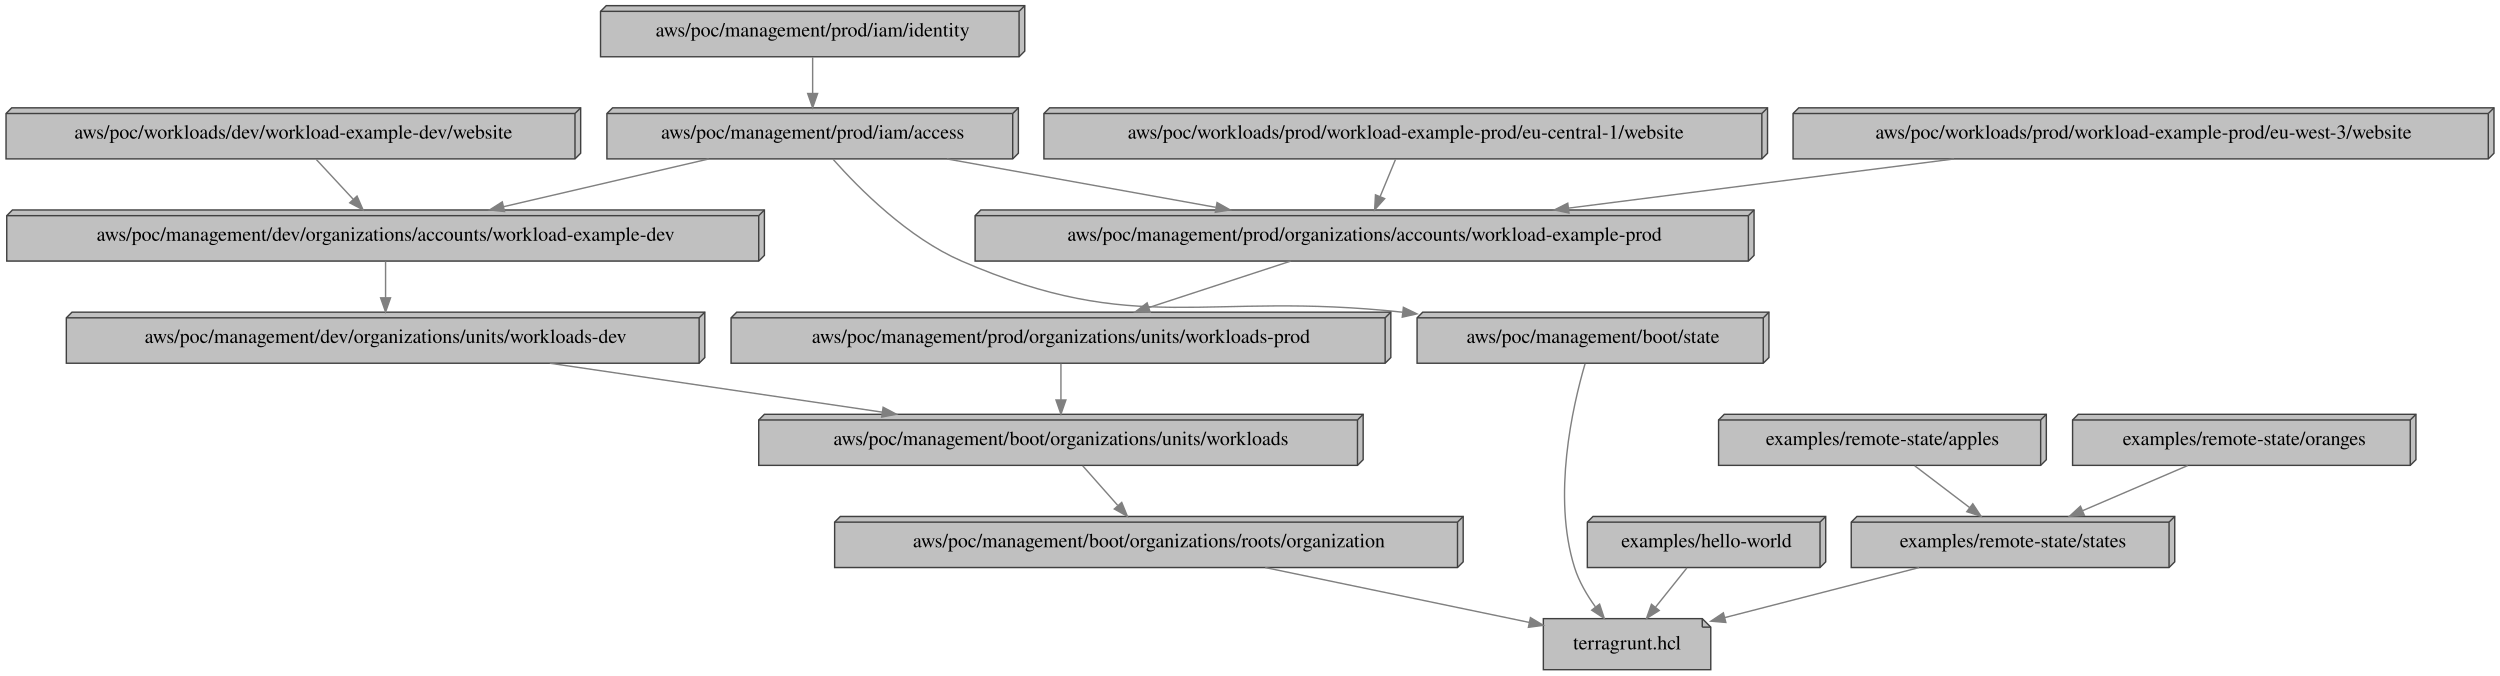
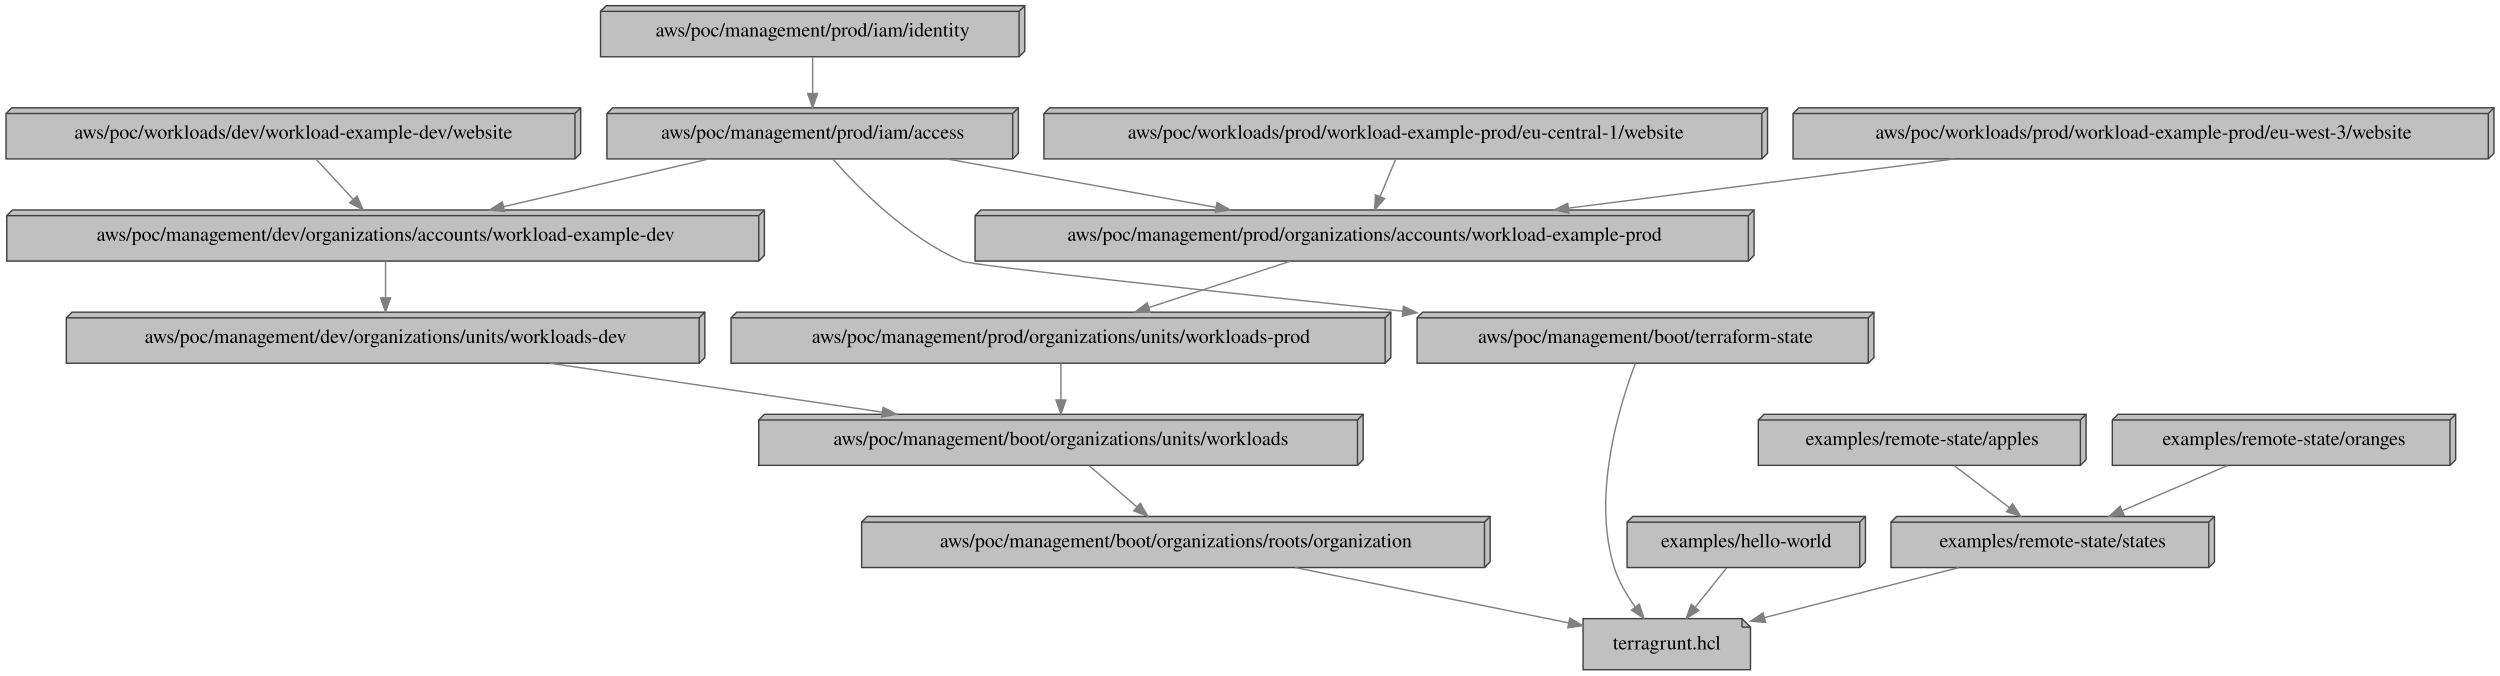
<svg xmlns="http://www.w3.org/2000/svg" width="1762pt" height="476pt" viewBox="0.00 0.00 1761.50 476.00">
  <g id="graph0" class="graph" transform="scale(1 1) rotate(0) translate(4 472)">
    <polygon fill="transparent" stroke="transparent" points="-4,4 -4,-472 1757.5,-472 1757.5,4 -4,4" />
    <g id="node1" class="node">
-       <polygon fill="#c0c0c0" stroke="#404040" points="1195.5,-36 1083.5,-36 1083.5,0 1201.5,0 1201.5,-30 1195.5,-36" />
-       <polyline fill="none" stroke="#404040" points="1195.5,-36 1195.5,-30 " />
-       <polyline fill="none" stroke="#404040" points="1201.5,-30 1195.5,-30 " />
-       <text text-anchor="middle" x="1142.5" y="-14.3" font-family="Times,serif" font-size="14.00">terragrunt.hcl</text>
+       <polygon fill="#c0c0c0" stroke="#404040" points="1223.5,-36 1111.5,-36 1111.5,0 1229.5,0 1229.5,-30 1223.5,-36" />
+       <polyline fill="none" stroke="#404040" points="1223.5,-36 1223.5,-30 " />
+       <polyline fill="none" stroke="#404040" points="1229.5,-30 1223.5,-30 " />
+       <text text-anchor="middle" x="1170.5" y="-14.3" font-family="Times,serif" font-size="14.00">terragrunt.hcl</text>
    </g>
    <g id="node2" class="node">
-       <polygon fill="#c0c0c0" stroke="#404040" points="1027,-108 588,-108 584,-104 584,-72 1023,-72 1027,-76 1027,-108" />
-       <polyline fill="none" stroke="#404040" points="1023,-104 584,-104 " />
-       <polyline fill="none" stroke="#404040" points="1023,-104 1023,-72 " />
-       <polyline fill="none" stroke="#404040" points="1023,-104 1027,-108 " />
-       <text text-anchor="middle" x="805.5" y="-86.3" font-family="Times,serif" font-size="14.00">aws/poc/management/boot/organizations/roots/organization</text>
+       <polygon fill="#c0c0c0" stroke="#404040" points="1046,-108 607,-108 603,-104 603,-72 1042,-72 1046,-76 1046,-108" />
+       <polyline fill="none" stroke="#404040" points="1042,-104 603,-104 " />
+       <polyline fill="none" stroke="#404040" points="1042,-104 1042,-72 " />
+       <polyline fill="none" stroke="#404040" points="1042,-104 1046,-108 " />
+       <text text-anchor="middle" x="824.5" y="-86.3" font-family="Times,serif" font-size="14.00">aws/poc/management/boot/organizations/roots/organization</text>
    </g>
    <g id="edge1" class="edge">
-       <path fill="none" stroke="#808080" d="M887.51,-71.97C944.55,-60.12 1019.74,-44.5 1073.66,-33.3" />
-       <polygon fill="#808080" stroke="#808080" points="1074.4,-36.72 1083.47,-31.26 1072.97,-29.87 1074.4,-36.72" />
+       <path fill="none" stroke="#808080" d="M908.7,-71.97C967.73,-60.02 1045.7,-44.25 1101.15,-33.03" />
+       <polygon fill="#808080" stroke="#808080" points="1102.13,-36.4 1111.24,-30.99 1100.74,-29.54 1102.13,-36.4" />
    </g>
    <g id="node3" class="node">
      <polygon fill="#c0c0c0" stroke="#404040" points="956.5,-180 534.5,-180 530.5,-176 530.5,-144 952.5,-144 956.5,-148 956.5,-180" />
      <polyline fill="none" stroke="#404040" points="952.5,-176 530.5,-176 " />
      <polyline fill="none" stroke="#404040" points="952.5,-176 952.5,-144 " />
      <polyline fill="none" stroke="#404040" points="952.5,-176 956.5,-180 " />
      <text text-anchor="middle" x="743.5" y="-158.3" font-family="Times,serif" font-size="14.00">aws/poc/management/boot/organizations/units/workloads</text>
    </g>
    <g id="edge2" class="edge">
-       <path fill="none" stroke="#808080" d="M758.83,-143.7C766.26,-135.3 775.32,-125.07 783.48,-115.86" />
-       <polygon fill="#808080" stroke="#808080" points="786.34,-117.91 790.35,-108.1 781.1,-113.27 786.34,-117.91" />
+       <path fill="none" stroke="#808080" d="M763.52,-143.7C773.63,-134.97 786.04,-124.24 797.02,-114.75" />
+       <polygon fill="#808080" stroke="#808080" points="799.43,-117.29 804.71,-108.1 794.85,-111.99 799.43,-117.29" />
    </g>
    <g id="node4" class="node">
-       <polygon fill="#c0c0c0" stroke="#404040" points="1242.5,-252 998.5,-252 994.5,-248 994.5,-216 1238.5,-216 1242.5,-220 1242.5,-252" />
-       <polyline fill="none" stroke="#404040" points="1238.5,-248 994.5,-248 " />
-       <polyline fill="none" stroke="#404040" points="1238.5,-248 1238.5,-216 " />
-       <polyline fill="none" stroke="#404040" points="1238.5,-248 1242.5,-252 " />
-       <text text-anchor="middle" x="1118.5" y="-230.3" font-family="Times,serif" font-size="14.00">aws/poc/management/boot/state</text>
+       <polygon fill="#c0c0c0" stroke="#404040" points="1316.5,-252 998.5,-252 994.5,-248 994.5,-216 1312.5,-216 1316.5,-220 1316.5,-252" />
+       <polyline fill="none" stroke="#404040" points="1312.5,-248 994.5,-248 " />
+       <polyline fill="none" stroke="#404040" points="1312.5,-248 1312.5,-216 " />
+       <polyline fill="none" stroke="#404040" points="1312.5,-248 1316.5,-252 " />
+       <text text-anchor="middle" x="1155.5" y="-230.3" font-family="Times,serif" font-size="14.00">aws/poc/management/boot/terraform-state</text>
    </g>
    <g id="edge3" class="edge">
-       <path fill="none" stroke="#808080" d="M1112.89,-215.6C1104.11,-185.55 1089.68,-122.29 1105.5,-72 1108.6,-62.15 1114.25,-52.53 1120.22,-44.25" />
-       <polygon fill="#808080" stroke="#808080" points="1123.13,-46.21 1126.46,-36.15 1117.59,-41.94 1123.13,-46.21" />
+       <path fill="none" stroke="#808080" d="M1148.3,-215.67C1136.91,-185.71 1117.59,-122.59 1133.5,-72 1136.6,-62.15 1142.25,-52.53 1148.22,-44.25" />
+       <polygon fill="#808080" stroke="#808080" points="1151.13,-46.21 1154.46,-36.15 1145.59,-41.94 1151.13,-46.21" />
    </g>
    <g id="node5" class="node">
      <polygon fill="#c0c0c0" stroke="#404040" points="534.5,-324 4.5,-324 0.5,-320 0.5,-288 530.5,-288 534.5,-292 534.5,-324" />
      <polyline fill="none" stroke="#404040" points="530.5,-320 0.5,-320 " />
      <polyline fill="none" stroke="#404040" points="530.5,-320 530.5,-288 " />
      <polyline fill="none" stroke="#404040" points="530.5,-320 534.5,-324 " />
      <text text-anchor="middle" x="267.5" y="-302.3" font-family="Times,serif" font-size="14.00">aws/poc/management/dev/organizations/accounts/workload-example-dev</text>
    </g>
    <g id="node6" class="node">
      <polygon fill="#c0c0c0" stroke="#404040" points="492.5,-252 46.5,-252 42.5,-248 42.5,-216 488.5,-216 492.5,-220 492.5,-252" />
      <polyline fill="none" stroke="#404040" points="488.5,-248 42.5,-248 " />
      <polyline fill="none" stroke="#404040" points="488.5,-248 488.5,-216 " />
      <polyline fill="none" stroke="#404040" points="488.5,-248 492.5,-252 " />
      <text text-anchor="middle" x="267.5" y="-230.3" font-family="Times,serif" font-size="14.00">aws/poc/management/dev/organizations/units/workloads-dev</text>
    </g>
    <g id="edge4" class="edge">
      <path fill="none" stroke="#808080" d="M267.5,-287.7C267.5,-279.98 267.5,-270.71 267.5,-262.11" />
      <polygon fill="#808080" stroke="#808080" points="271,-262.1 267.5,-252.1 264,-262.1 271,-262.1" />
    </g>
    <g id="edge5" class="edge">
      <path fill="none" stroke="#808080" d="M383.33,-215.97C454.17,-205.55 544.81,-192.22 617.43,-181.54" />
      <polygon fill="#808080" stroke="#808080" points="618.18,-184.97 627.56,-180.05 617.16,-178.04 618.18,-184.97" />
    </g>
    <g id="node7" class="node">
      <polygon fill="#c0c0c0" stroke="#404040" points="713.5,-396 427.5,-396 423.5,-392 423.5,-360 709.5,-360 713.5,-364 713.5,-396" />
      <polyline fill="none" stroke="#404040" points="709.5,-392 423.5,-392 " />
      <polyline fill="none" stroke="#404040" points="709.5,-392 709.5,-360 " />
      <polyline fill="none" stroke="#404040" points="709.5,-392 713.5,-396 " />
      <text text-anchor="middle" x="568.5" y="-374.3" font-family="Times,serif" font-size="14.00">aws/poc/management/prod/iam/access</text>
    </g>
    <g id="edge6" class="edge">
-       <path fill="none" stroke="#808080" d="M582.82,-359.82C601.35,-338.91 635.79,-304.35 673.5,-288 798.17,-233.94 844.2,-267.11 984.15,-251.97" />
-       <polygon fill="#808080" stroke="#808080" points="984.86,-255.41 994.4,-250.79 984.06,-248.46 984.86,-255.41" />
+       <path fill="none" stroke="#808080" d="M582.8,-359.79C601.32,-338.84 635.74,-304.24 673.5,-288 680.83,-284.85 848.74,-266.82 984.33,-252.65" />
+       <polygon fill="#808080" stroke="#808080" points="984.86,-256.12 994.45,-251.6 984.14,-249.15 984.86,-256.12" />
    </g>
    <g id="edge7" class="edge">
      <path fill="none" stroke="#808080" d="M495.25,-359.97C451.56,-349.8 395.95,-336.87 350.62,-326.33" />
      <polygon fill="#808080" stroke="#808080" points="351.35,-322.91 340.82,-324.05 349.76,-329.72 351.35,-322.91" />
    </g>
    <g id="node8" class="node">
      <polygon fill="#c0c0c0" stroke="#404040" points="1232,-324 687,-324 683,-320 683,-288 1228,-288 1232,-292 1232,-324" />
      <polyline fill="none" stroke="#404040" points="1228,-320 683,-320 " />
      <polyline fill="none" stroke="#404040" points="1228,-320 1228,-288 " />
      <polyline fill="none" stroke="#404040" points="1228,-320 1232,-324 " />
      <text text-anchor="middle" x="957.5" y="-302.3" font-family="Times,serif" font-size="14.00">aws/poc/management/prod/organizations/accounts/workload-example-prod</text>
    </g>
    <g id="edge8" class="edge">
      <path fill="none" stroke="#808080" d="M663.16,-359.97C720.46,-349.66 793.61,-336.49 852.65,-325.87" />
      <polygon fill="#808080" stroke="#808080" points="853.53,-329.27 862.75,-324.05 852.29,-322.38 853.53,-329.27" />
    </g>
    <g id="node10" class="node">
      <polygon fill="#c0c0c0" stroke="#404040" points="976,-252 515,-252 511,-248 511,-216 972,-216 976,-220 976,-252" />
      <polyline fill="none" stroke="#404040" points="972,-248 511,-248 " />
      <polyline fill="none" stroke="#404040" points="972,-248 972,-216 " />
      <polyline fill="none" stroke="#404040" points="972,-248 976,-252 " />
      <text text-anchor="middle" x="743.5" y="-230.3" font-family="Times,serif" font-size="14.00">aws/poc/management/prod/organizations/units/workloads-prod</text>
    </g>
    <g id="edge10" class="edge">
      <path fill="none" stroke="#808080" d="M905.42,-287.97C875.26,-278.1 837.11,-265.62 805.42,-255.25" />
      <polygon fill="#808080" stroke="#808080" points="806.4,-251.89 795.81,-252.11 804.23,-258.55 806.4,-251.89" />
    </g>
    <g id="node9" class="node">
      <polygon fill="#c0c0c0" stroke="#404040" points="718,-468 423,-468 419,-464 419,-432 714,-432 718,-436 718,-468" />
      <polyline fill="none" stroke="#404040" points="714,-464 419,-464 " />
      <polyline fill="none" stroke="#404040" points="714,-464 714,-432 " />
      <polyline fill="none" stroke="#404040" points="714,-464 718,-468 " />
      <text text-anchor="middle" x="568.5" y="-446.3" font-family="Times,serif" font-size="14.00">aws/poc/management/prod/iam/identity</text>
    </g>
    <g id="edge9" class="edge">
      <path fill="none" stroke="#808080" d="M568.5,-431.7C568.5,-423.98 568.5,-414.71 568.5,-406.11" />
      <polygon fill="#808080" stroke="#808080" points="572,-406.1 568.5,-396.1 565,-406.1 572,-406.1" />
    </g>
    <g id="edge11" class="edge">
      <path fill="none" stroke="#808080" d="M743.5,-215.7C743.5,-207.98 743.5,-198.71 743.5,-190.11" />
      <polygon fill="#808080" stroke="#808080" points="747,-190.1 743.5,-180.1 740,-190.1 747,-190.1" />
    </g>
    <g id="node11" class="node">
      <polygon fill="#c0c0c0" stroke="#404040" points="405,-396 4,-396 0,-392 0,-360 401,-360 405,-364 405,-396" />
      <polyline fill="none" stroke="#404040" points="401,-392 0,-392 " />
      <polyline fill="none" stroke="#404040" points="401,-392 401,-360 " />
      <polyline fill="none" stroke="#404040" points="401,-392 405,-396 " />
      <text text-anchor="middle" x="202.5" y="-374.3" font-family="Times,serif" font-size="14.00">aws/poc/workloads/dev/workload-example-dev/website</text>
    </g>
    <g id="edge12" class="edge">
      <path fill="none" stroke="#808080" d="M218.57,-359.7C226.44,-351.22 236.06,-340.86 244.67,-331.58" />
      <polygon fill="#808080" stroke="#808080" points="247.38,-333.81 251.62,-324.1 242.25,-329.05 247.38,-333.81" />
    </g>
    <g id="node12" class="node">
      <polygon fill="#c0c0c0" stroke="#404040" points="1241.5,-396 735.5,-396 731.5,-392 731.5,-360 1237.5,-360 1241.5,-364 1241.5,-396" />
      <polyline fill="none" stroke="#404040" points="1237.5,-392 731.5,-392 " />
      <polyline fill="none" stroke="#404040" points="1237.5,-392 1237.5,-360 " />
      <polyline fill="none" stroke="#404040" points="1237.5,-392 1241.5,-396 " />
      <text text-anchor="middle" x="986.5" y="-374.3" font-family="Times,serif" font-size="14.00">aws/poc/workloads/prod/workload-example-prod/eu-central-1/website</text>
    </g>
    <g id="edge13" class="edge">
      <path fill="none" stroke="#808080" d="M979.33,-359.7C976.07,-351.81 972.13,-342.3 968.5,-333.55" />
      <polygon fill="#808080" stroke="#808080" points="971.65,-332 964.59,-324.1 965.18,-334.68 971.65,-332" />
    </g>
    <g id="node13" class="node">
      <polygon fill="#c0c0c0" stroke="#404040" points="1753.5,-396 1263.5,-396 1259.5,-392 1259.5,-360 1749.5,-360 1753.5,-364 1753.5,-396" />
      <polyline fill="none" stroke="#404040" points="1749.5,-392 1259.5,-392 " />
      <polyline fill="none" stroke="#404040" points="1749.5,-392 1749.5,-360 " />
      <polyline fill="none" stroke="#404040" points="1749.5,-392 1753.5,-396 " />
      <text text-anchor="middle" x="1506.5" y="-374.3" font-family="Times,serif" font-size="14.00">aws/poc/workloads/prod/workload-example-prod/eu-west-3/website</text>
    </g>
    <g id="edge14" class="edge">
      <path fill="none" stroke="#808080" d="M1372.9,-359.97C1290.71,-349.49 1185.38,-336.06 1101.36,-325.34" />
      <polygon fill="#808080" stroke="#808080" points="1101.58,-321.84 1091.22,-324.05 1100.7,-328.79 1101.58,-321.84" />
    </g>
    <g id="node14" class="node">
-       <polygon fill="#c0c0c0" stroke="#404040" points="1282.5,-108 1118.5,-108 1114.5,-104 1114.5,-72 1278.5,-72 1282.5,-76 1282.5,-108" />
-       <polyline fill="none" stroke="#404040" points="1278.5,-104 1114.5,-104 " />
-       <polyline fill="none" stroke="#404040" points="1278.5,-104 1278.5,-72 " />
-       <polyline fill="none" stroke="#404040" points="1278.5,-104 1282.5,-108 " />
-       <text text-anchor="middle" x="1198.5" y="-86.3" font-family="Times,serif" font-size="14.00">examples/hello-world</text>
+       <polygon fill="#c0c0c0" stroke="#404040" points="1310.5,-108 1146.5,-108 1142.5,-104 1142.5,-72 1306.5,-72 1310.5,-76 1310.5,-108" />
+       <polyline fill="none" stroke="#404040" points="1306.5,-104 1142.5,-104 " />
+       <polyline fill="none" stroke="#404040" points="1306.5,-104 1306.5,-72 " />
+       <polyline fill="none" stroke="#404040" points="1306.5,-104 1310.5,-108 " />
+       <text text-anchor="middle" x="1226.5" y="-86.3" font-family="Times,serif" font-size="14.00">examples/hello-world</text>
    </g>
    <g id="edge15" class="edge">
-       <path fill="none" stroke="#808080" d="M1184.66,-71.7C1178.01,-63.39 1169.92,-53.28 1162.61,-44.14" />
-       <polygon fill="#808080" stroke="#808080" points="1165.16,-41.73 1156.18,-36.1 1159.7,-46.1 1165.16,-41.73" />
+       <path fill="none" stroke="#808080" d="M1212.66,-71.7C1206.01,-63.39 1197.92,-53.28 1190.61,-44.14" />
+       <polygon fill="#808080" stroke="#808080" points="1193.16,-41.73 1184.18,-36.1 1187.7,-46.1 1193.16,-41.73" />
    </g>
    <g id="node15" class="node">
-       <polygon fill="#c0c0c0" stroke="#404040" points="1438,-180 1211,-180 1207,-176 1207,-144 1434,-144 1438,-148 1438,-180" />
-       <polyline fill="none" stroke="#404040" points="1434,-176 1207,-176 " />
-       <polyline fill="none" stroke="#404040" points="1434,-176 1434,-144 " />
-       <polyline fill="none" stroke="#404040" points="1434,-176 1438,-180 " />
-       <text text-anchor="middle" x="1322.5" y="-158.3" font-family="Times,serif" font-size="14.00">examples/remote-state/apples</text>
+       <polygon fill="#c0c0c0" stroke="#404040" points="1466,-180 1239,-180 1235,-176 1235,-144 1462,-144 1466,-148 1466,-180" />
+       <polyline fill="none" stroke="#404040" points="1462,-176 1235,-176 " />
+       <polyline fill="none" stroke="#404040" points="1462,-176 1462,-144 " />
+       <polyline fill="none" stroke="#404040" points="1462,-176 1466,-180 " />
+       <text text-anchor="middle" x="1350.5" y="-158.3" font-family="Times,serif" font-size="14.00">examples/remote-state/apples</text>
    </g>
    <g id="node16" class="node">
-       <polygon fill="#c0c0c0" stroke="#404040" points="1528.5,-108 1304.5,-108 1300.5,-104 1300.5,-72 1524.5,-72 1528.5,-76 1528.5,-108" />
-       <polyline fill="none" stroke="#404040" points="1524.5,-104 1300.5,-104 " />
-       <polyline fill="none" stroke="#404040" points="1524.5,-104 1524.5,-72 " />
-       <polyline fill="none" stroke="#404040" points="1524.5,-104 1528.5,-108 " />
-       <text text-anchor="middle" x="1414.5" y="-86.3" font-family="Times,serif" font-size="14.00">examples/remote-state/states</text>
+       <polygon fill="#c0c0c0" stroke="#404040" points="1556.5,-108 1332.5,-108 1328.5,-104 1328.5,-72 1552.5,-72 1556.5,-76 1556.5,-108" />
+       <polyline fill="none" stroke="#404040" points="1552.5,-104 1328.5,-104 " />
+       <polyline fill="none" stroke="#404040" points="1552.5,-104 1552.5,-72 " />
+       <polyline fill="none" stroke="#404040" points="1552.5,-104 1556.5,-108 " />
+       <text text-anchor="middle" x="1442.5" y="-86.3" font-family="Times,serif" font-size="14.00">examples/remote-state/states</text>
    </g>
    <g id="edge16" class="edge">
-       <path fill="none" stroke="#808080" d="M1345.24,-143.7C1356.94,-134.8 1371.36,-123.82 1384.01,-114.2" />
-       <polygon fill="#808080" stroke="#808080" points="1386.18,-116.94 1392.02,-108.1 1381.94,-111.37 1386.18,-116.94" />
+       <path fill="none" stroke="#808080" d="M1373.24,-143.7C1384.94,-134.8 1399.36,-123.82 1412.01,-114.2" />
+       <polygon fill="#808080" stroke="#808080" points="1414.18,-116.94 1420.02,-108.1 1409.94,-111.37 1414.18,-116.94" />
    </g>
    <g id="edge18" class="edge">
-       <path fill="none" stroke="#808080" d="M1348.31,-71.97C1306.82,-61.29 1253.44,-47.55 1211.44,-36.74" />
-       <polygon fill="#808080" stroke="#808080" points="1212.12,-33.3 1201.57,-34.2 1210.38,-40.08 1212.12,-33.3" />
+       <path fill="none" stroke="#808080" d="M1376.31,-71.97C1334.82,-61.29 1281.44,-47.55 1239.44,-36.74" />
+       <polygon fill="#808080" stroke="#808080" points="1240.12,-33.3 1229.57,-34.2 1238.38,-40.08 1240.12,-33.3" />
    </g>
    <g id="node17" class="node">
-       <polygon fill="#c0c0c0" stroke="#404040" points="1698.5,-180 1460.5,-180 1456.5,-176 1456.5,-144 1694.5,-144 1698.5,-148 1698.5,-180" />
-       <polyline fill="none" stroke="#404040" points="1694.5,-176 1456.5,-176 " />
-       <polyline fill="none" stroke="#404040" points="1694.5,-176 1694.5,-144 " />
-       <polyline fill="none" stroke="#404040" points="1694.5,-176 1698.5,-180 " />
-       <text text-anchor="middle" x="1577.5" y="-158.3" font-family="Times,serif" font-size="14.00">examples/remote-state/oranges</text>
+       <polygon fill="#c0c0c0" stroke="#404040" points="1726.5,-180 1488.5,-180 1484.5,-176 1484.5,-144 1722.5,-144 1726.5,-148 1726.5,-180" />
+       <polyline fill="none" stroke="#404040" points="1722.5,-176 1484.5,-176 " />
+       <polyline fill="none" stroke="#404040" points="1722.5,-176 1722.5,-144 " />
+       <polyline fill="none" stroke="#404040" points="1722.5,-176 1726.5,-180 " />
+       <text text-anchor="middle" x="1605.5" y="-158.3" font-family="Times,serif" font-size="14.00">examples/remote-state/oranges</text>
    </g>
    <g id="edge17" class="edge">
-       <path fill="none" stroke="#808080" d="M1537.63,-143.88C1515.34,-134.31 1487.38,-122.3 1463.74,-112.15" />
-       <polygon fill="#808080" stroke="#808080" points="1464.81,-108.8 1454.24,-108.07 1462.05,-115.23 1464.81,-108.8" />
+       <path fill="none" stroke="#808080" d="M1565.63,-143.88C1543.34,-134.31 1515.38,-122.3 1491.74,-112.15" />
+       <polygon fill="#808080" stroke="#808080" points="1492.81,-108.8 1482.24,-108.07 1490.05,-115.23 1492.81,-108.8" />
    </g>
  </g>
</svg>
